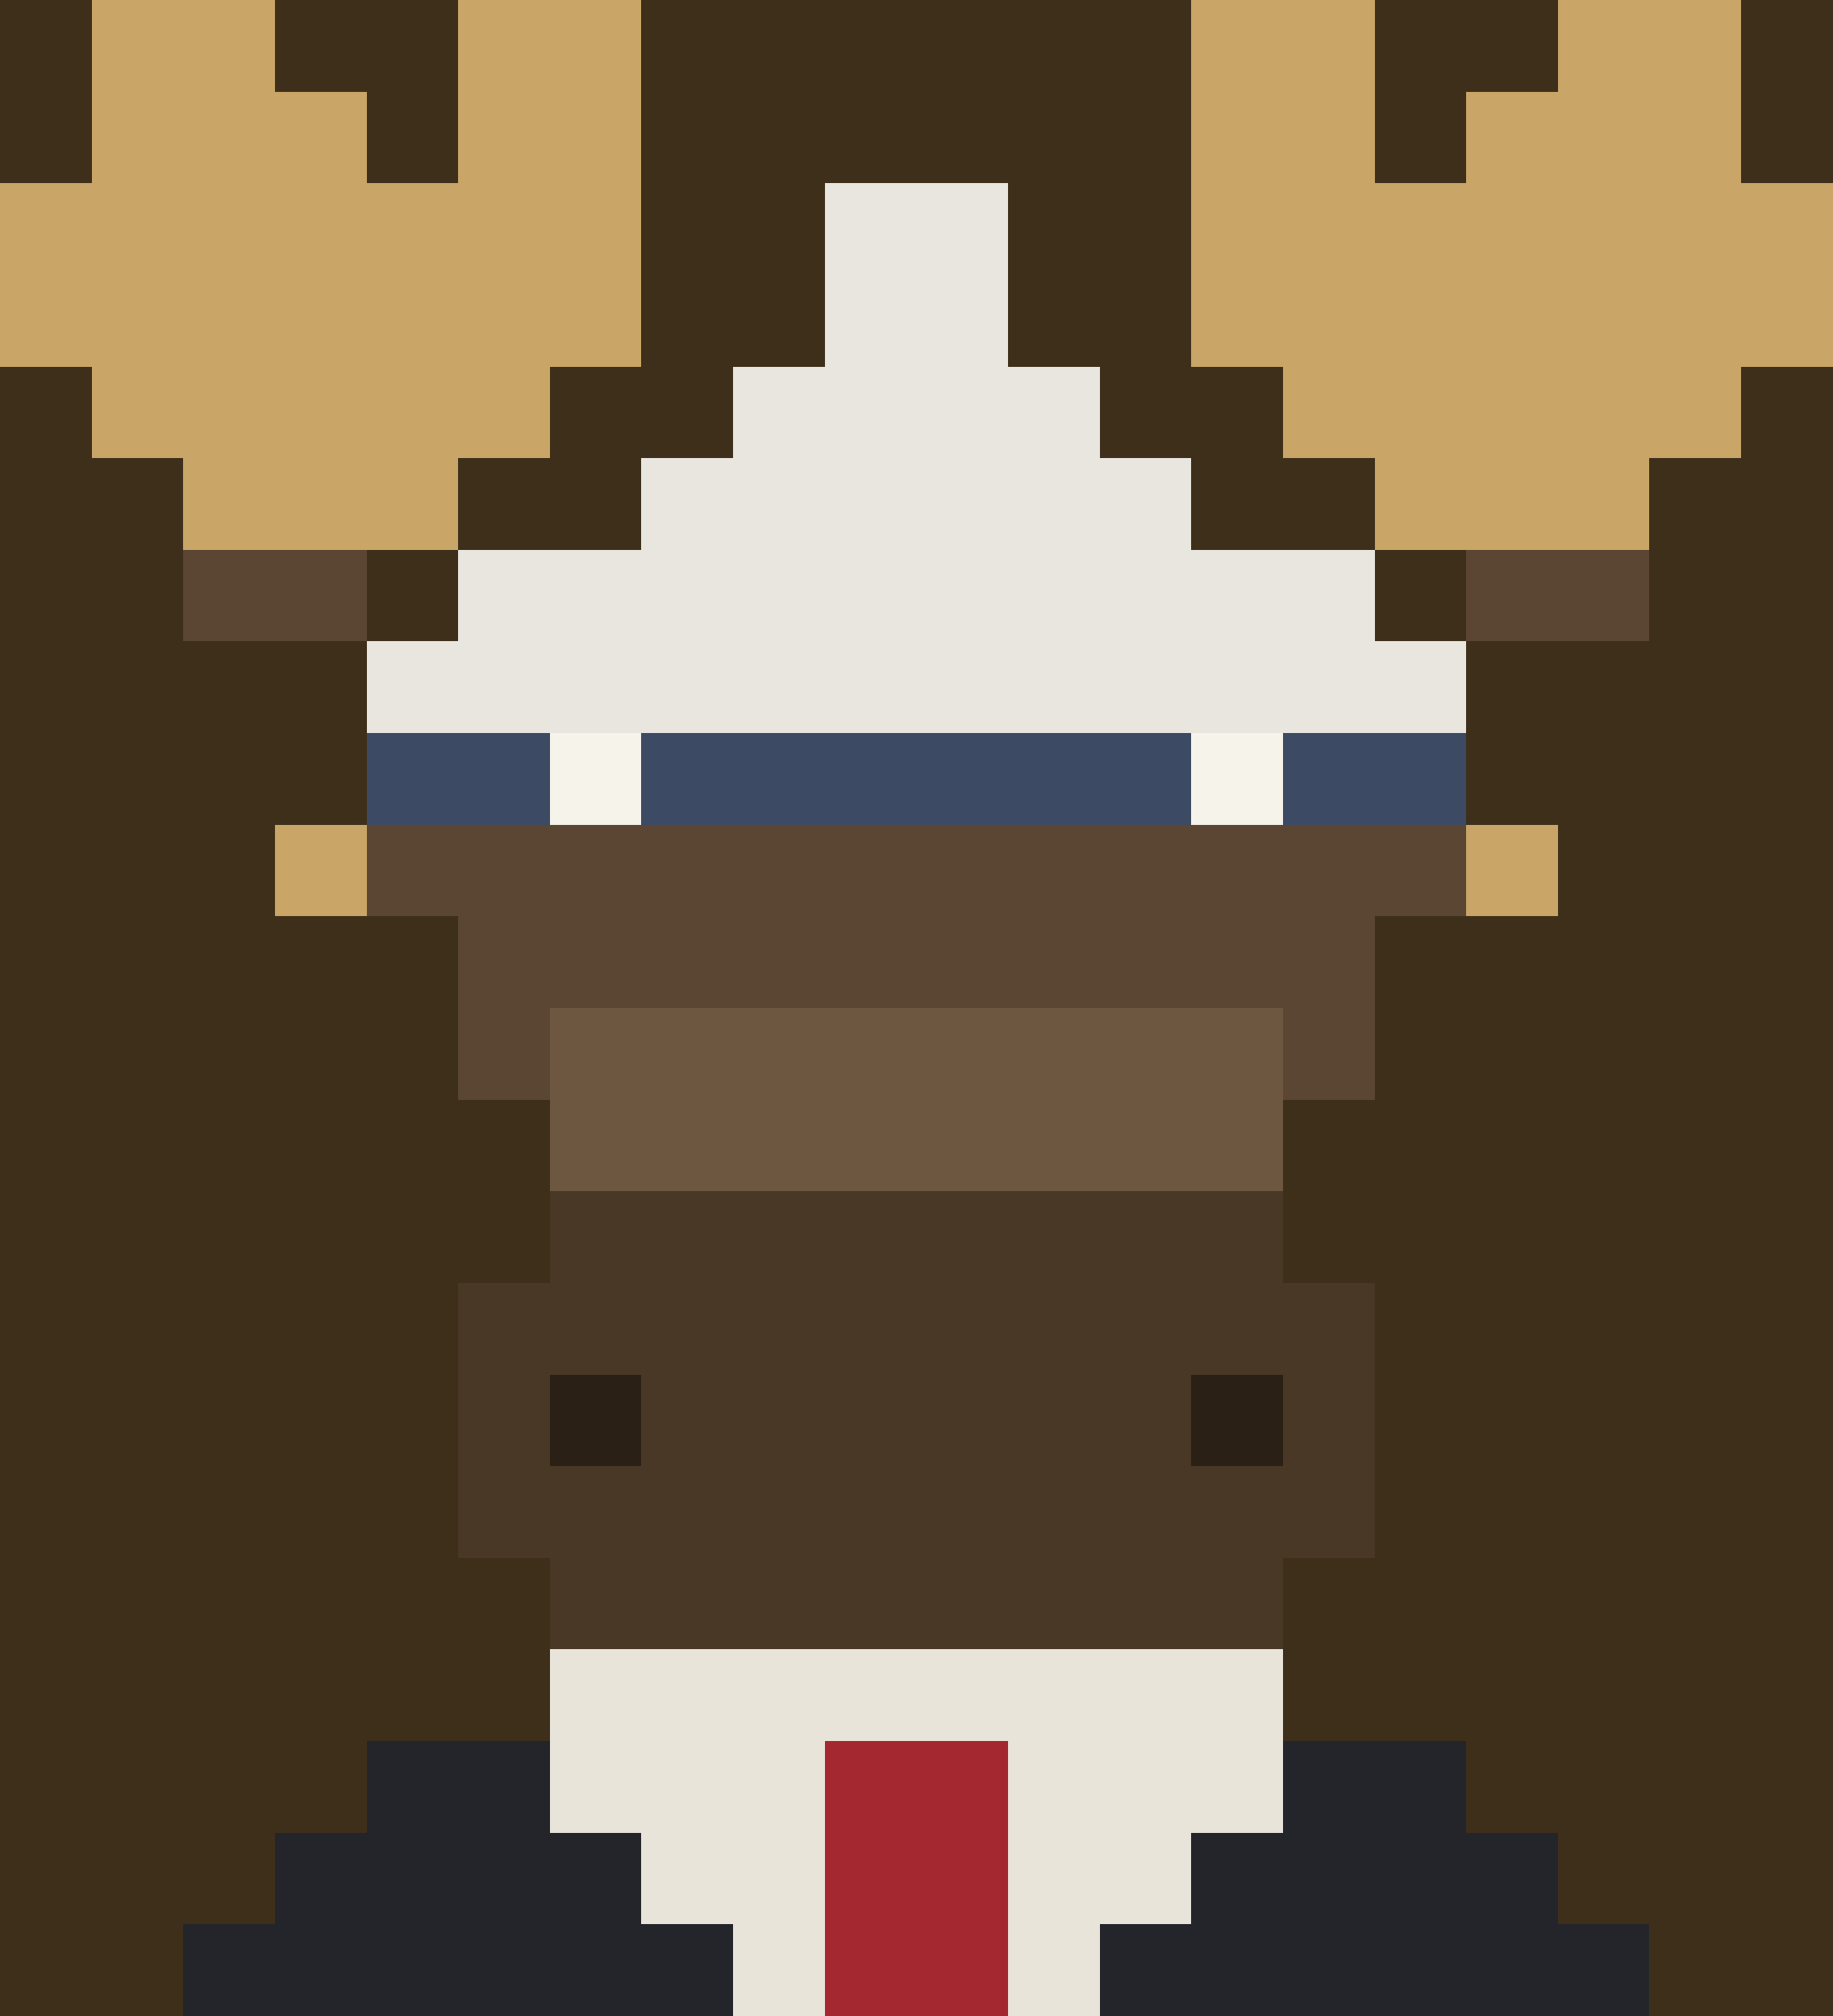
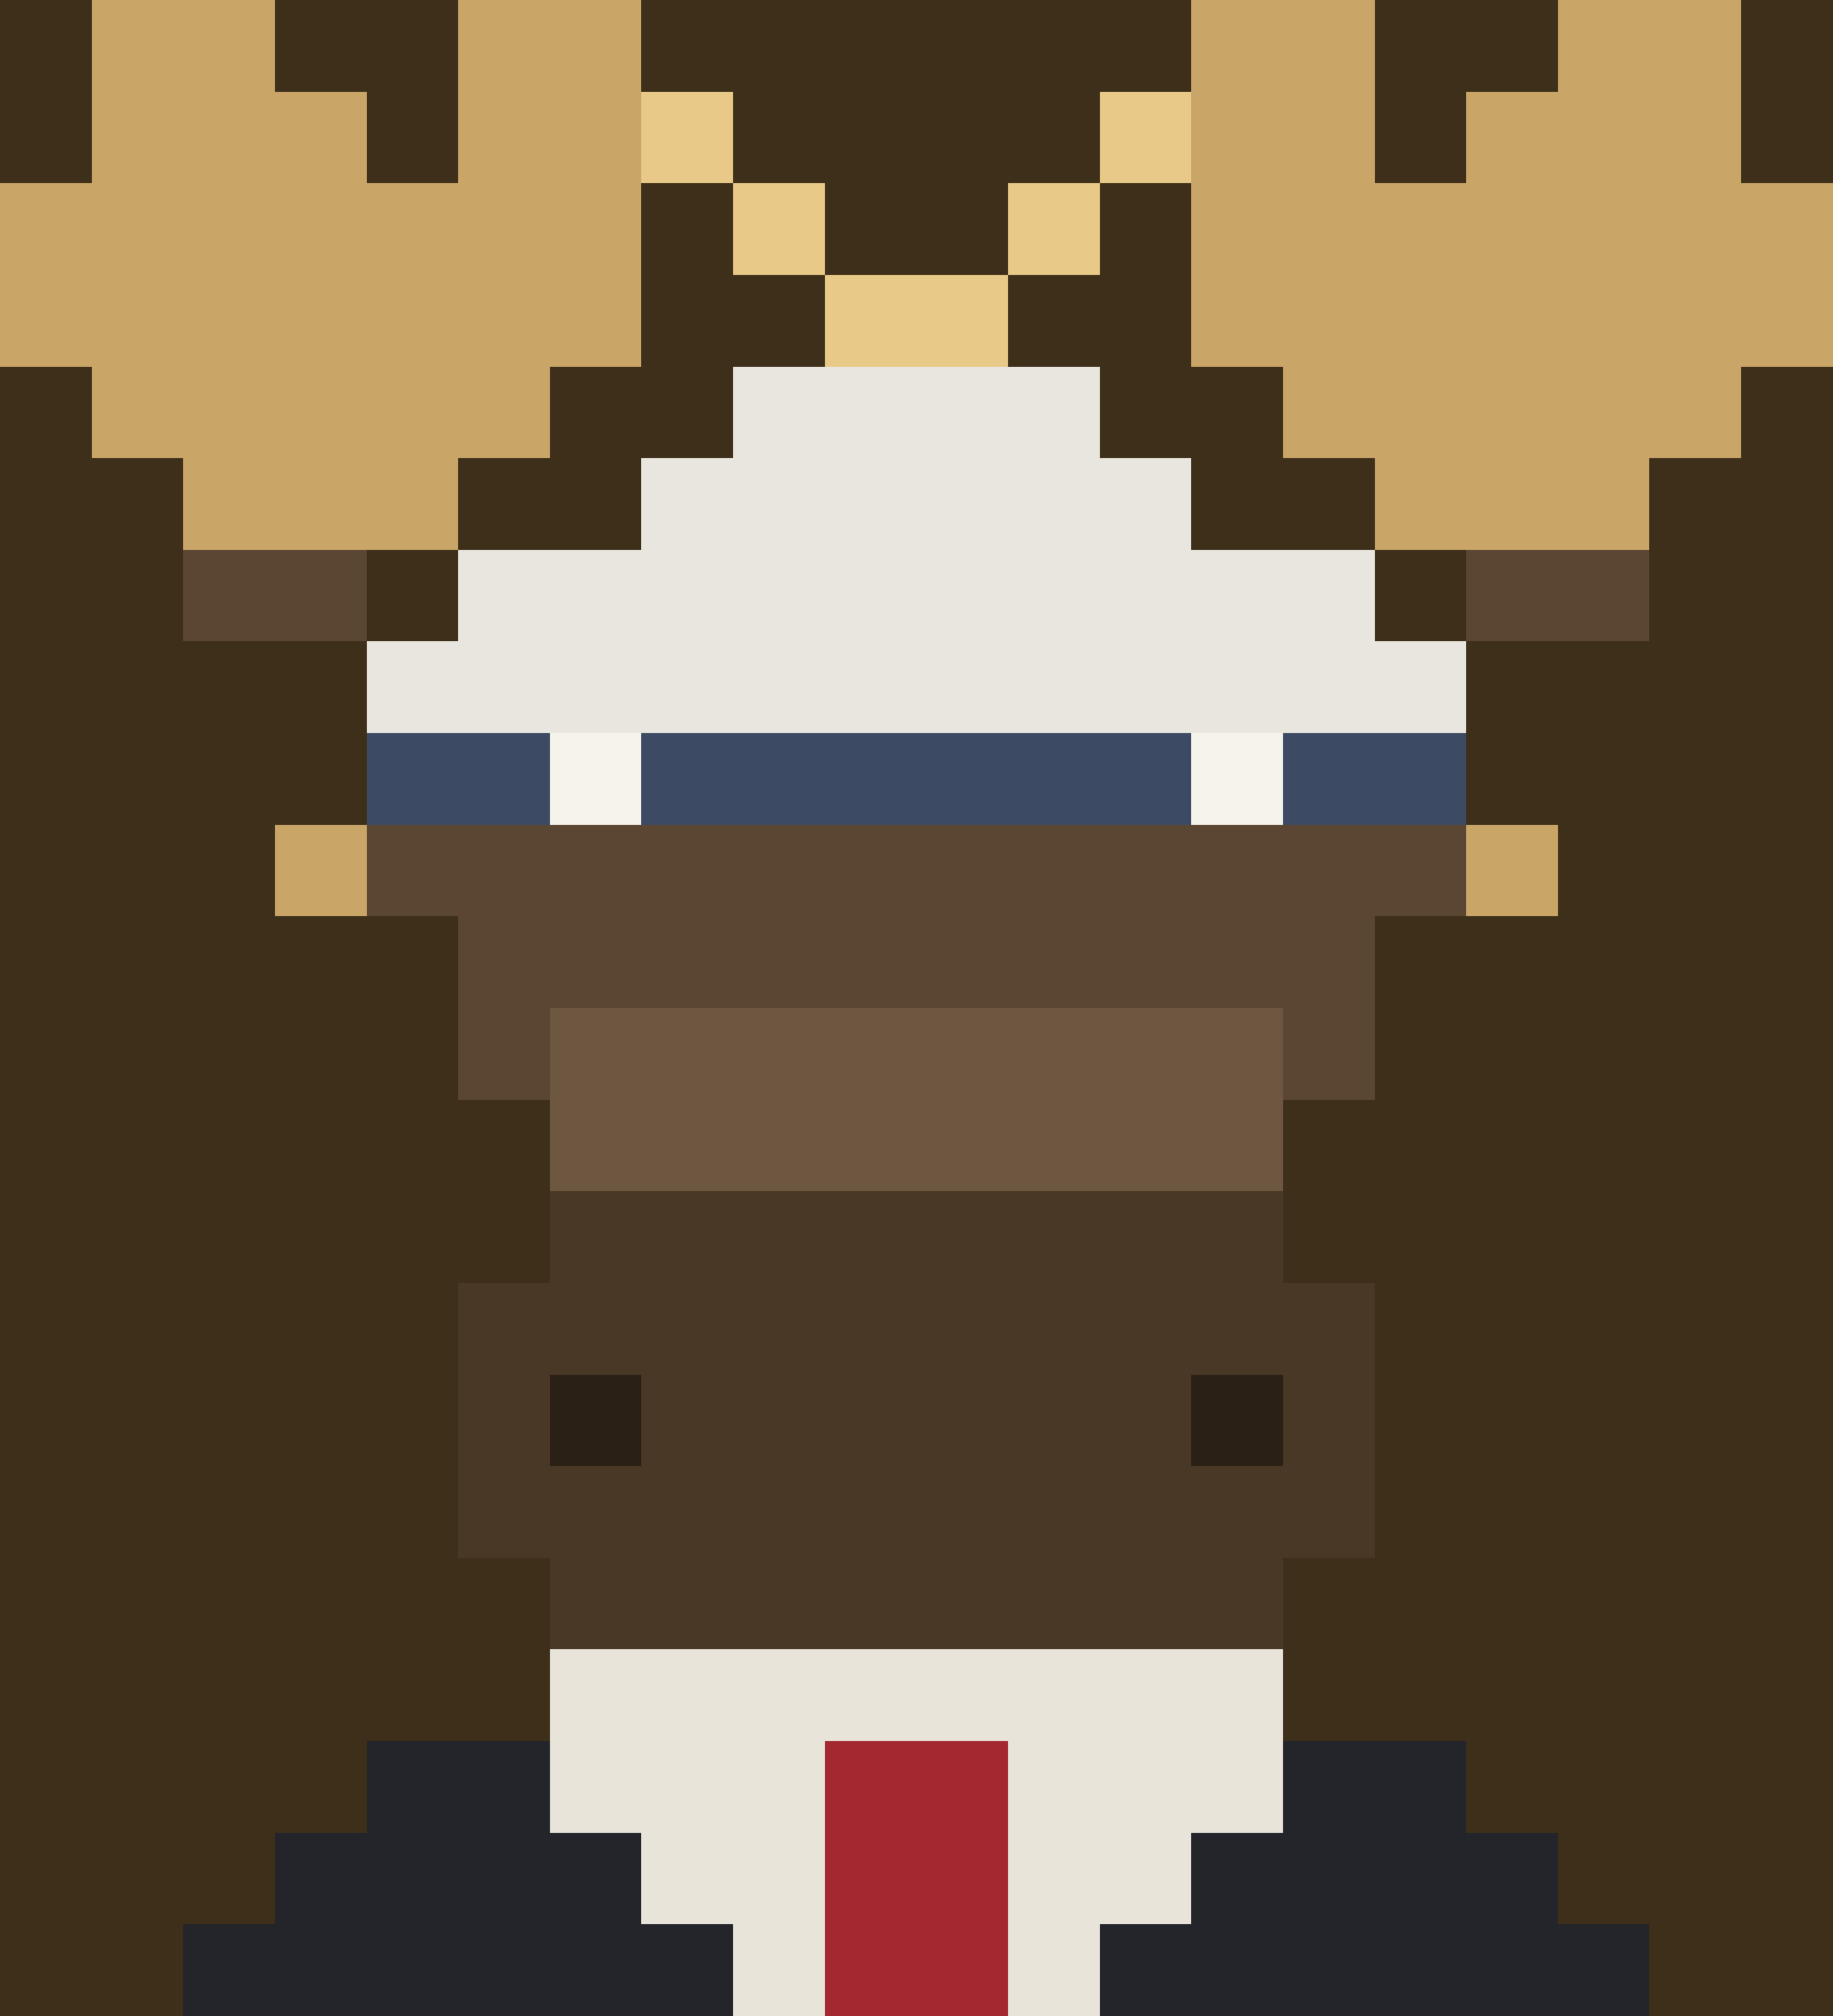
<svg xmlns="http://www.w3.org/2000/svg" viewBox="0 0 480 528" shape-rendering="crispEdges">
  <rect x="0" y="0" width="480" height="528" fill="#2b2010" opacity="1" />
  <rect x="0" y="0" width="480" height="528" fill="#C9A567" opacity="0.12" />
  <rect x="24" y="0" width="24" height="24" fill="#C9A567" opacity="1" />
  <rect x="48" y="0" width="24" height="24" fill="#C9A567" opacity="1" />
  <rect x="120" y="0" width="24" height="24" fill="#C9A567" opacity="1" />
  <rect x="144" y="0" width="24" height="24" fill="#C9A567" opacity="1" />
  <rect x="312" y="0" width="24" height="24" fill="#C9A567" opacity="1" />
  <rect x="336" y="0" width="24" height="24" fill="#C9A567" opacity="1" />
  <rect x="408" y="0" width="24" height="24" fill="#C9A567" opacity="1" />
  <rect x="432" y="0" width="24" height="24" fill="#C9A567" opacity="1" />
  <rect x="24" y="24" width="24" height="24" fill="#C9A567" opacity="1" />
  <rect x="48" y="24" width="24" height="24" fill="#C9A567" opacity="1" />
  <rect x="72" y="24" width="24" height="24" fill="#C9A567" opacity="1" />
  <rect x="120" y="24" width="24" height="24" fill="#C9A567" opacity="1" />
  <rect x="144" y="24" width="24" height="24" fill="#C9A567" opacity="1" />
+   <rect x="168" y="24" width="24" height="24" fill="#E8C987" opacity="1" />
+   <rect x="288" y="24" width="24" height="24" fill="#E8C987" opacity="1" />
  <rect x="312" y="24" width="24" height="24" fill="#C9A567" opacity="1" />
  <rect x="336" y="24" width="24" height="24" fill="#C9A567" opacity="1" />
  <rect x="384" y="24" width="24" height="24" fill="#C9A567" opacity="1" />
  <rect x="408" y="24" width="24" height="24" fill="#C9A567" opacity="1" />
  <rect x="432" y="24" width="24" height="24" fill="#C9A567" opacity="1" />
  <rect x="0" y="48" width="24" height="24" fill="#C9A567" opacity="1" />
  <rect x="24" y="48" width="24" height="24" fill="#C9A567" opacity="1" />
  <rect x="48" y="48" width="24" height="24" fill="#C9A567" opacity="1" />
  <rect x="72" y="48" width="24" height="24" fill="#C9A567" opacity="1" />
  <rect x="96" y="48" width="24" height="24" fill="#C9A567" opacity="1" />
  <rect x="120" y="48" width="24" height="24" fill="#C9A567" opacity="1" />
  <rect x="144" y="48" width="24" height="24" fill="#C9A567" opacity="1" />
-   <rect x="216" y="48" width="24" height="24" fill="#e8e6df" opacity="1" />
-   <rect x="240" y="48" width="24" height="24" fill="#e8e6df" opacity="1" />
+   <rect x="192" y="48" width="24" height="24" fill="#E8C987" opacity="1" />
+   <rect x="264" y="48" width="24" height="24" fill="#E8C987" opacity="1" />
  <rect x="312" y="48" width="24" height="24" fill="#C9A567" opacity="1" />
  <rect x="336" y="48" width="24" height="24" fill="#C9A567" opacity="1" />
  <rect x="360" y="48" width="24" height="24" fill="#C9A567" opacity="1" />
  <rect x="384" y="48" width="24" height="24" fill="#C9A567" opacity="1" />
  <rect x="408" y="48" width="24" height="24" fill="#C9A567" opacity="1" />
  <rect x="432" y="48" width="24" height="24" fill="#C9A567" opacity="1" />
  <rect x="456" y="48" width="24" height="24" fill="#C9A567" opacity="1" />
  <rect x="0" y="72" width="24" height="24" fill="#C9A567" opacity="1" />
  <rect x="24" y="72" width="24" height="24" fill="#C9A567" opacity="1" />
  <rect x="48" y="72" width="24" height="24" fill="#C9A567" opacity="1" />
  <rect x="72" y="72" width="24" height="24" fill="#C9A567" opacity="1" />
  <rect x="96" y="72" width="24" height="24" fill="#C9A567" opacity="1" />
  <rect x="120" y="72" width="24" height="24" fill="#C9A567" opacity="1" />
  <rect x="144" y="72" width="24" height="24" fill="#C9A567" opacity="1" />
-   <rect x="216" y="72" width="24" height="24" fill="#e8e6df" opacity="1" />
-   <rect x="240" y="72" width="24" height="24" fill="#e8e6df" opacity="1" />
+   <rect x="216" y="72" width="24" height="24" fill="#E8C987" opacity="1" />
+   <rect x="240" y="72" width="24" height="24" fill="#E8C987" opacity="1" />
  <rect x="312" y="72" width="24" height="24" fill="#C9A567" opacity="1" />
  <rect x="336" y="72" width="24" height="24" fill="#C9A567" opacity="1" />
  <rect x="360" y="72" width="24" height="24" fill="#C9A567" opacity="1" />
  <rect x="384" y="72" width="24" height="24" fill="#C9A567" opacity="1" />
  <rect x="408" y="72" width="24" height="24" fill="#C9A567" opacity="1" />
  <rect x="432" y="72" width="24" height="24" fill="#C9A567" opacity="1" />
  <rect x="456" y="72" width="24" height="24" fill="#C9A567" opacity="1" />
  <rect x="24" y="96" width="24" height="24" fill="#C9A567" opacity="1" />
  <rect x="48" y="96" width="24" height="24" fill="#C9A567" opacity="1" />
  <rect x="72" y="96" width="24" height="24" fill="#C9A567" opacity="1" />
  <rect x="96" y="96" width="24" height="24" fill="#C9A567" opacity="1" />
  <rect x="120" y="96" width="24" height="24" fill="#C9A567" opacity="1" />
  <rect x="192" y="96" width="24" height="24" fill="#e8e6df" opacity="1" />
  <rect x="216" y="96" width="24" height="24" fill="#e8e6df" opacity="1" />
  <rect x="240" y="96" width="24" height="24" fill="#e8e6df" opacity="1" />
  <rect x="264" y="96" width="24" height="24" fill="#e8e6df" opacity="1" />
  <rect x="336" y="96" width="24" height="24" fill="#C9A567" opacity="1" />
  <rect x="360" y="96" width="24" height="24" fill="#C9A567" opacity="1" />
  <rect x="384" y="96" width="24" height="24" fill="#C9A567" opacity="1" />
  <rect x="408" y="96" width="24" height="24" fill="#C9A567" opacity="1" />
  <rect x="432" y="96" width="24" height="24" fill="#C9A567" opacity="1" />
  <rect x="48" y="120" width="24" height="24" fill="#C9A567" opacity="1" />
  <rect x="72" y="120" width="24" height="24" fill="#C9A567" opacity="1" />
  <rect x="96" y="120" width="24" height="24" fill="#C9A567" opacity="1" />
  <rect x="168" y="120" width="24" height="24" fill="#e8e6df" opacity="1" />
  <rect x="192" y="120" width="24" height="24" fill="#e8e6df" opacity="1" />
  <rect x="216" y="120" width="24" height="24" fill="#e8e6df" opacity="1" />
  <rect x="240" y="120" width="24" height="24" fill="#e8e6df" opacity="1" />
  <rect x="264" y="120" width="24" height="24" fill="#e8e6df" opacity="1" />
  <rect x="288" y="120" width="24" height="24" fill="#e8e6df" opacity="1" />
  <rect x="360" y="120" width="24" height="24" fill="#C9A567" opacity="1" />
  <rect x="384" y="120" width="24" height="24" fill="#C9A567" opacity="1" />
  <rect x="408" y="120" width="24" height="24" fill="#C9A567" opacity="1" />
  <rect x="48" y="144" width="24" height="24" fill="#5a4632" opacity="1" />
  <rect x="72" y="144" width="24" height="24" fill="#5a4632" opacity="1" />
  <rect x="120" y="144" width="24" height="24" fill="#e8e6df" opacity="1" />
  <rect x="144" y="144" width="24" height="24" fill="#e8e6df" opacity="1" />
  <rect x="168" y="144" width="24" height="24" fill="#e8e6df" opacity="1" />
  <rect x="192" y="144" width="24" height="24" fill="#e8e6df" opacity="1" />
  <rect x="216" y="144" width="24" height="24" fill="#e8e6df" opacity="1" />
  <rect x="240" y="144" width="24" height="24" fill="#e8e6df" opacity="1" />
  <rect x="264" y="144" width="24" height="24" fill="#e8e6df" opacity="1" />
  <rect x="288" y="144" width="24" height="24" fill="#e8e6df" opacity="1" />
  <rect x="312" y="144" width="24" height="24" fill="#e8e6df" opacity="1" />
  <rect x="336" y="144" width="24" height="24" fill="#e8e6df" opacity="1" />
  <rect x="384" y="144" width="24" height="24" fill="#5a4632" opacity="1" />
  <rect x="408" y="144" width="24" height="24" fill="#5a4632" opacity="1" />
  <rect x="96" y="168" width="24" height="24" fill="#e8e6df" opacity="1" />
  <rect x="120" y="168" width="24" height="24" fill="#e8e6df" opacity="1" />
  <rect x="144" y="168" width="24" height="24" fill="#e8e6df" opacity="1" />
  <rect x="168" y="168" width="24" height="24" fill="#e8e6df" opacity="1" />
  <rect x="192" y="168" width="24" height="24" fill="#e8e6df" opacity="1" />
  <rect x="216" y="168" width="24" height="24" fill="#e8e6df" opacity="1" />
  <rect x="240" y="168" width="24" height="24" fill="#e8e6df" opacity="1" />
  <rect x="264" y="168" width="24" height="24" fill="#e8e6df" opacity="1" />
  <rect x="288" y="168" width="24" height="24" fill="#e8e6df" opacity="1" />
  <rect x="312" y="168" width="24" height="24" fill="#e8e6df" opacity="1" />
  <rect x="336" y="168" width="24" height="24" fill="#e8e6df" opacity="1" />
  <rect x="360" y="168" width="24" height="24" fill="#e8e6df" opacity="1" />
  <rect x="96" y="192" width="24" height="24" fill="#3c4a63" opacity="1" />
  <rect x="120" y="192" width="24" height="24" fill="#3c4a63" opacity="1" />
  <rect x="144" y="192" width="24" height="24" fill="#f5f3ea" opacity="1" />
  <rect x="168" y="192" width="24" height="24" fill="#3c4a63" opacity="1" />
  <rect x="192" y="192" width="24" height="24" fill="#3c4a63" opacity="1" />
  <rect x="216" y="192" width="24" height="24" fill="#3c4a63" opacity="1" />
  <rect x="240" y="192" width="24" height="24" fill="#3c4a63" opacity="1" />
  <rect x="264" y="192" width="24" height="24" fill="#3c4a63" opacity="1" />
  <rect x="288" y="192" width="24" height="24" fill="#3c4a63" opacity="1" />
  <rect x="312" y="192" width="24" height="24" fill="#f5f3ea" opacity="1" />
  <rect x="336" y="192" width="24" height="24" fill="#3c4a63" opacity="1" />
  <rect x="360" y="192" width="24" height="24" fill="#3c4a63" opacity="1" />
  <rect x="72" y="216" width="24" height="24" fill="#C9A567" opacity="1" />
  <rect x="96" y="216" width="24" height="24" fill="#5a4632" opacity="1" />
  <rect x="120" y="216" width="24" height="24" fill="#5a4632" opacity="1" />
  <rect x="144" y="216" width="24" height="24" fill="#5a4632" opacity="1" />
  <rect x="168" y="216" width="24" height="24" fill="#5a4632" opacity="1" />
  <rect x="192" y="216" width="24" height="24" fill="#5a4632" opacity="1" />
  <rect x="216" y="216" width="24" height="24" fill="#5a4632" opacity="1" />
  <rect x="240" y="216" width="24" height="24" fill="#5a4632" opacity="1" />
  <rect x="264" y="216" width="24" height="24" fill="#5a4632" opacity="1" />
  <rect x="288" y="216" width="24" height="24" fill="#5a4632" opacity="1" />
  <rect x="312" y="216" width="24" height="24" fill="#5a4632" opacity="1" />
  <rect x="336" y="216" width="24" height="24" fill="#5a4632" opacity="1" />
  <rect x="360" y="216" width="24" height="24" fill="#5a4632" opacity="1" />
  <rect x="384" y="216" width="24" height="24" fill="#C9A567" opacity="1" />
  <rect x="120" y="240" width="24" height="24" fill="#5a4632" opacity="1" />
  <rect x="144" y="240" width="24" height="24" fill="#5a4632" opacity="1" />
  <rect x="168" y="240" width="24" height="24" fill="#5a4632" opacity="1" />
  <rect x="192" y="240" width="24" height="24" fill="#5a4632" opacity="1" />
  <rect x="216" y="240" width="24" height="24" fill="#5a4632" opacity="1" />
  <rect x="240" y="240" width="24" height="24" fill="#5a4632" opacity="1" />
  <rect x="264" y="240" width="24" height="24" fill="#5a4632" opacity="1" />
  <rect x="288" y="240" width="24" height="24" fill="#5a4632" opacity="1" />
  <rect x="312" y="240" width="24" height="24" fill="#5a4632" opacity="1" />
  <rect x="336" y="240" width="24" height="24" fill="#5a4632" opacity="1" />
  <rect x="120" y="264" width="24" height="24" fill="#5a4632" opacity="1" />
  <rect x="144" y="264" width="24" height="24" fill="#6d5741" opacity="1" />
  <rect x="168" y="264" width="24" height="24" fill="#6d5741" opacity="1" />
  <rect x="192" y="264" width="24" height="24" fill="#6d5741" opacity="1" />
  <rect x="216" y="264" width="24" height="24" fill="#6d5741" opacity="1" />
  <rect x="240" y="264" width="24" height="24" fill="#6d5741" opacity="1" />
  <rect x="264" y="264" width="24" height="24" fill="#6d5741" opacity="1" />
  <rect x="288" y="264" width="24" height="24" fill="#6d5741" opacity="1" />
  <rect x="312" y="264" width="24" height="24" fill="#6d5741" opacity="1" />
  <rect x="336" y="264" width="24" height="24" fill="#5a4632" opacity="1" />
  <rect x="144" y="288" width="24" height="24" fill="#6d5741" opacity="1" />
  <rect x="168" y="288" width="24" height="24" fill="#6d5741" opacity="1" />
  <rect x="192" y="288" width="24" height="24" fill="#6d5741" opacity="1" />
  <rect x="216" y="288" width="24" height="24" fill="#6d5741" opacity="1" />
  <rect x="240" y="288" width="24" height="24" fill="#6d5741" opacity="1" />
  <rect x="264" y="288" width="24" height="24" fill="#6d5741" opacity="1" />
  <rect x="288" y="288" width="24" height="24" fill="#6d5741" opacity="1" />
  <rect x="312" y="288" width="24" height="24" fill="#6d5741" opacity="1" />
  <rect x="144" y="312" width="24" height="24" fill="#4a3826" opacity="1" />
  <rect x="168" y="312" width="24" height="24" fill="#4a3826" opacity="1" />
  <rect x="192" y="312" width="24" height="24" fill="#4a3826" opacity="1" />
  <rect x="216" y="312" width="24" height="24" fill="#4a3826" opacity="1" />
  <rect x="240" y="312" width="24" height="24" fill="#4a3826" opacity="1" />
  <rect x="264" y="312" width="24" height="24" fill="#4a3826" opacity="1" />
  <rect x="288" y="312" width="24" height="24" fill="#4a3826" opacity="1" />
  <rect x="312" y="312" width="24" height="24" fill="#4a3826" opacity="1" />
  <rect x="120" y="336" width="24" height="24" fill="#4a3826" opacity="1" />
  <rect x="144" y="336" width="24" height="24" fill="#4a3826" opacity="1" />
  <rect x="168" y="336" width="24" height="24" fill="#4a3826" opacity="1" />
  <rect x="192" y="336" width="24" height="24" fill="#4a3826" opacity="1" />
  <rect x="216" y="336" width="24" height="24" fill="#4a3826" opacity="1" />
  <rect x="240" y="336" width="24" height="24" fill="#4a3826" opacity="1" />
  <rect x="264" y="336" width="24" height="24" fill="#4a3826" opacity="1" />
  <rect x="288" y="336" width="24" height="24" fill="#4a3826" opacity="1" />
  <rect x="312" y="336" width="24" height="24" fill="#4a3826" opacity="1" />
  <rect x="336" y="336" width="24" height="24" fill="#4a3826" opacity="1" />
  <rect x="120" y="360" width="24" height="24" fill="#4a3826" opacity="1" />
  <rect x="144" y="360" width="24" height="24" fill="#2b2015" opacity="1" />
  <rect x="168" y="360" width="24" height="24" fill="#4a3826" opacity="1" />
  <rect x="192" y="360" width="24" height="24" fill="#4a3826" opacity="1" />
  <rect x="216" y="360" width="24" height="24" fill="#4a3826" opacity="1" />
  <rect x="240" y="360" width="24" height="24" fill="#4a3826" opacity="1" />
  <rect x="264" y="360" width="24" height="24" fill="#4a3826" opacity="1" />
  <rect x="288" y="360" width="24" height="24" fill="#4a3826" opacity="1" />
  <rect x="312" y="360" width="24" height="24" fill="#2b2015" opacity="1" />
  <rect x="336" y="360" width="24" height="24" fill="#4a3826" opacity="1" />
  <rect x="120" y="384" width="24" height="24" fill="#4a3826" opacity="1" />
  <rect x="144" y="384" width="24" height="24" fill="#4a3826" opacity="1" />
  <rect x="168" y="384" width="24" height="24" fill="#4a3826" opacity="1" />
  <rect x="192" y="384" width="24" height="24" fill="#4a3826" opacity="1" />
  <rect x="216" y="384" width="24" height="24" fill="#4a3826" opacity="1" />
  <rect x="240" y="384" width="24" height="24" fill="#4a3826" opacity="1" />
  <rect x="264" y="384" width="24" height="24" fill="#4a3826" opacity="1" />
  <rect x="288" y="384" width="24" height="24" fill="#4a3826" opacity="1" />
  <rect x="312" y="384" width="24" height="24" fill="#4a3826" opacity="1" />
  <rect x="336" y="384" width="24" height="24" fill="#4a3826" opacity="1" />
  <rect x="144" y="408" width="24" height="24" fill="#4a3826" opacity="1" />
  <rect x="168" y="408" width="24" height="24" fill="#4a3826" opacity="1" />
  <rect x="192" y="408" width="24" height="24" fill="#4a3826" opacity="1" />
  <rect x="216" y="408" width="24" height="24" fill="#4a3826" opacity="1" />
  <rect x="240" y="408" width="24" height="24" fill="#4a3826" opacity="1" />
  <rect x="264" y="408" width="24" height="24" fill="#4a3826" opacity="1" />
  <rect x="288" y="408" width="24" height="24" fill="#4a3826" opacity="1" />
  <rect x="312" y="408" width="24" height="24" fill="#4a3826" opacity="1" />
  <rect x="144" y="432" width="24" height="24" fill="#e8e4da" opacity="1" />
  <rect x="168" y="432" width="24" height="24" fill="#e8e4da" opacity="1" />
  <rect x="192" y="432" width="24" height="24" fill="#e8e4da" opacity="1" />
  <rect x="216" y="432" width="24" height="24" fill="#e8e4da" opacity="1" />
  <rect x="240" y="432" width="24" height="24" fill="#e8e4da" opacity="1" />
  <rect x="264" y="432" width="24" height="24" fill="#e8e4da" opacity="1" />
  <rect x="288" y="432" width="24" height="24" fill="#e8e4da" opacity="1" />
  <rect x="312" y="432" width="24" height="24" fill="#e8e4da" opacity="1" />
  <rect x="96" y="456" width="24" height="24" fill="#23252b" opacity="1" />
  <rect x="120" y="456" width="24" height="24" fill="#23252b" opacity="1" />
  <rect x="144" y="456" width="24" height="24" fill="#e8e4da" opacity="1" />
  <rect x="168" y="456" width="24" height="24" fill="#e8e4da" opacity="1" />
  <rect x="192" y="456" width="24" height="24" fill="#e8e4da" opacity="1" />
  <rect x="216" y="456" width="24" height="24" fill="#a3282f" opacity="1" />
  <rect x="240" y="456" width="24" height="24" fill="#a3282f" opacity="1" />
  <rect x="264" y="456" width="24" height="24" fill="#e8e4da" opacity="1" />
  <rect x="288" y="456" width="24" height="24" fill="#e8e4da" opacity="1" />
  <rect x="312" y="456" width="24" height="24" fill="#e8e4da" opacity="1" />
  <rect x="336" y="456" width="24" height="24" fill="#23252b" opacity="1" />
  <rect x="360" y="456" width="24" height="24" fill="#23252b" opacity="1" />
  <rect x="72" y="480" width="24" height="24" fill="#23252b" opacity="1" />
  <rect x="96" y="480" width="24" height="24" fill="#23252b" opacity="1" />
  <rect x="120" y="480" width="24" height="24" fill="#23252b" opacity="1" />
  <rect x="144" y="480" width="24" height="24" fill="#23252b" opacity="1" />
  <rect x="168" y="480" width="24" height="24" fill="#e8e4da" opacity="1" />
  <rect x="192" y="480" width="24" height="24" fill="#e8e4da" opacity="1" />
  <rect x="216" y="480" width="24" height="24" fill="#a3282f" opacity="1" />
  <rect x="240" y="480" width="24" height="24" fill="#a3282f" opacity="1" />
  <rect x="264" y="480" width="24" height="24" fill="#e8e4da" opacity="1" />
  <rect x="288" y="480" width="24" height="24" fill="#e8e4da" opacity="1" />
  <rect x="312" y="480" width="24" height="24" fill="#23252b" opacity="1" />
  <rect x="336" y="480" width="24" height="24" fill="#23252b" opacity="1" />
  <rect x="360" y="480" width="24" height="24" fill="#23252b" opacity="1" />
  <rect x="384" y="480" width="24" height="24" fill="#23252b" opacity="1" />
  <rect x="48" y="504" width="24" height="24" fill="#23252b" opacity="1" />
  <rect x="72" y="504" width="24" height="24" fill="#23252b" opacity="1" />
  <rect x="96" y="504" width="24" height="24" fill="#23252b" opacity="1" />
  <rect x="120" y="504" width="24" height="24" fill="#23252b" opacity="1" />
  <rect x="144" y="504" width="24" height="24" fill="#23252b" opacity="1" />
  <rect x="168" y="504" width="24" height="24" fill="#23252b" opacity="1" />
  <rect x="192" y="504" width="24" height="24" fill="#e8e4da" opacity="1" />
  <rect x="216" y="504" width="24" height="24" fill="#a3282f" opacity="1" />
  <rect x="240" y="504" width="24" height="24" fill="#a3282f" opacity="1" />
  <rect x="264" y="504" width="24" height="24" fill="#e8e4da" opacity="1" />
  <rect x="288" y="504" width="24" height="24" fill="#23252b" opacity="1" />
  <rect x="312" y="504" width="24" height="24" fill="#23252b" opacity="1" />
  <rect x="336" y="504" width="24" height="24" fill="#23252b" opacity="1" />
  <rect x="360" y="504" width="24" height="24" fill="#23252b" opacity="1" />
  <rect x="384" y="504" width="24" height="24" fill="#23252b" opacity="1" />
  <rect x="408" y="504" width="24" height="24" fill="#23252b" opacity="1" />
</svg>
